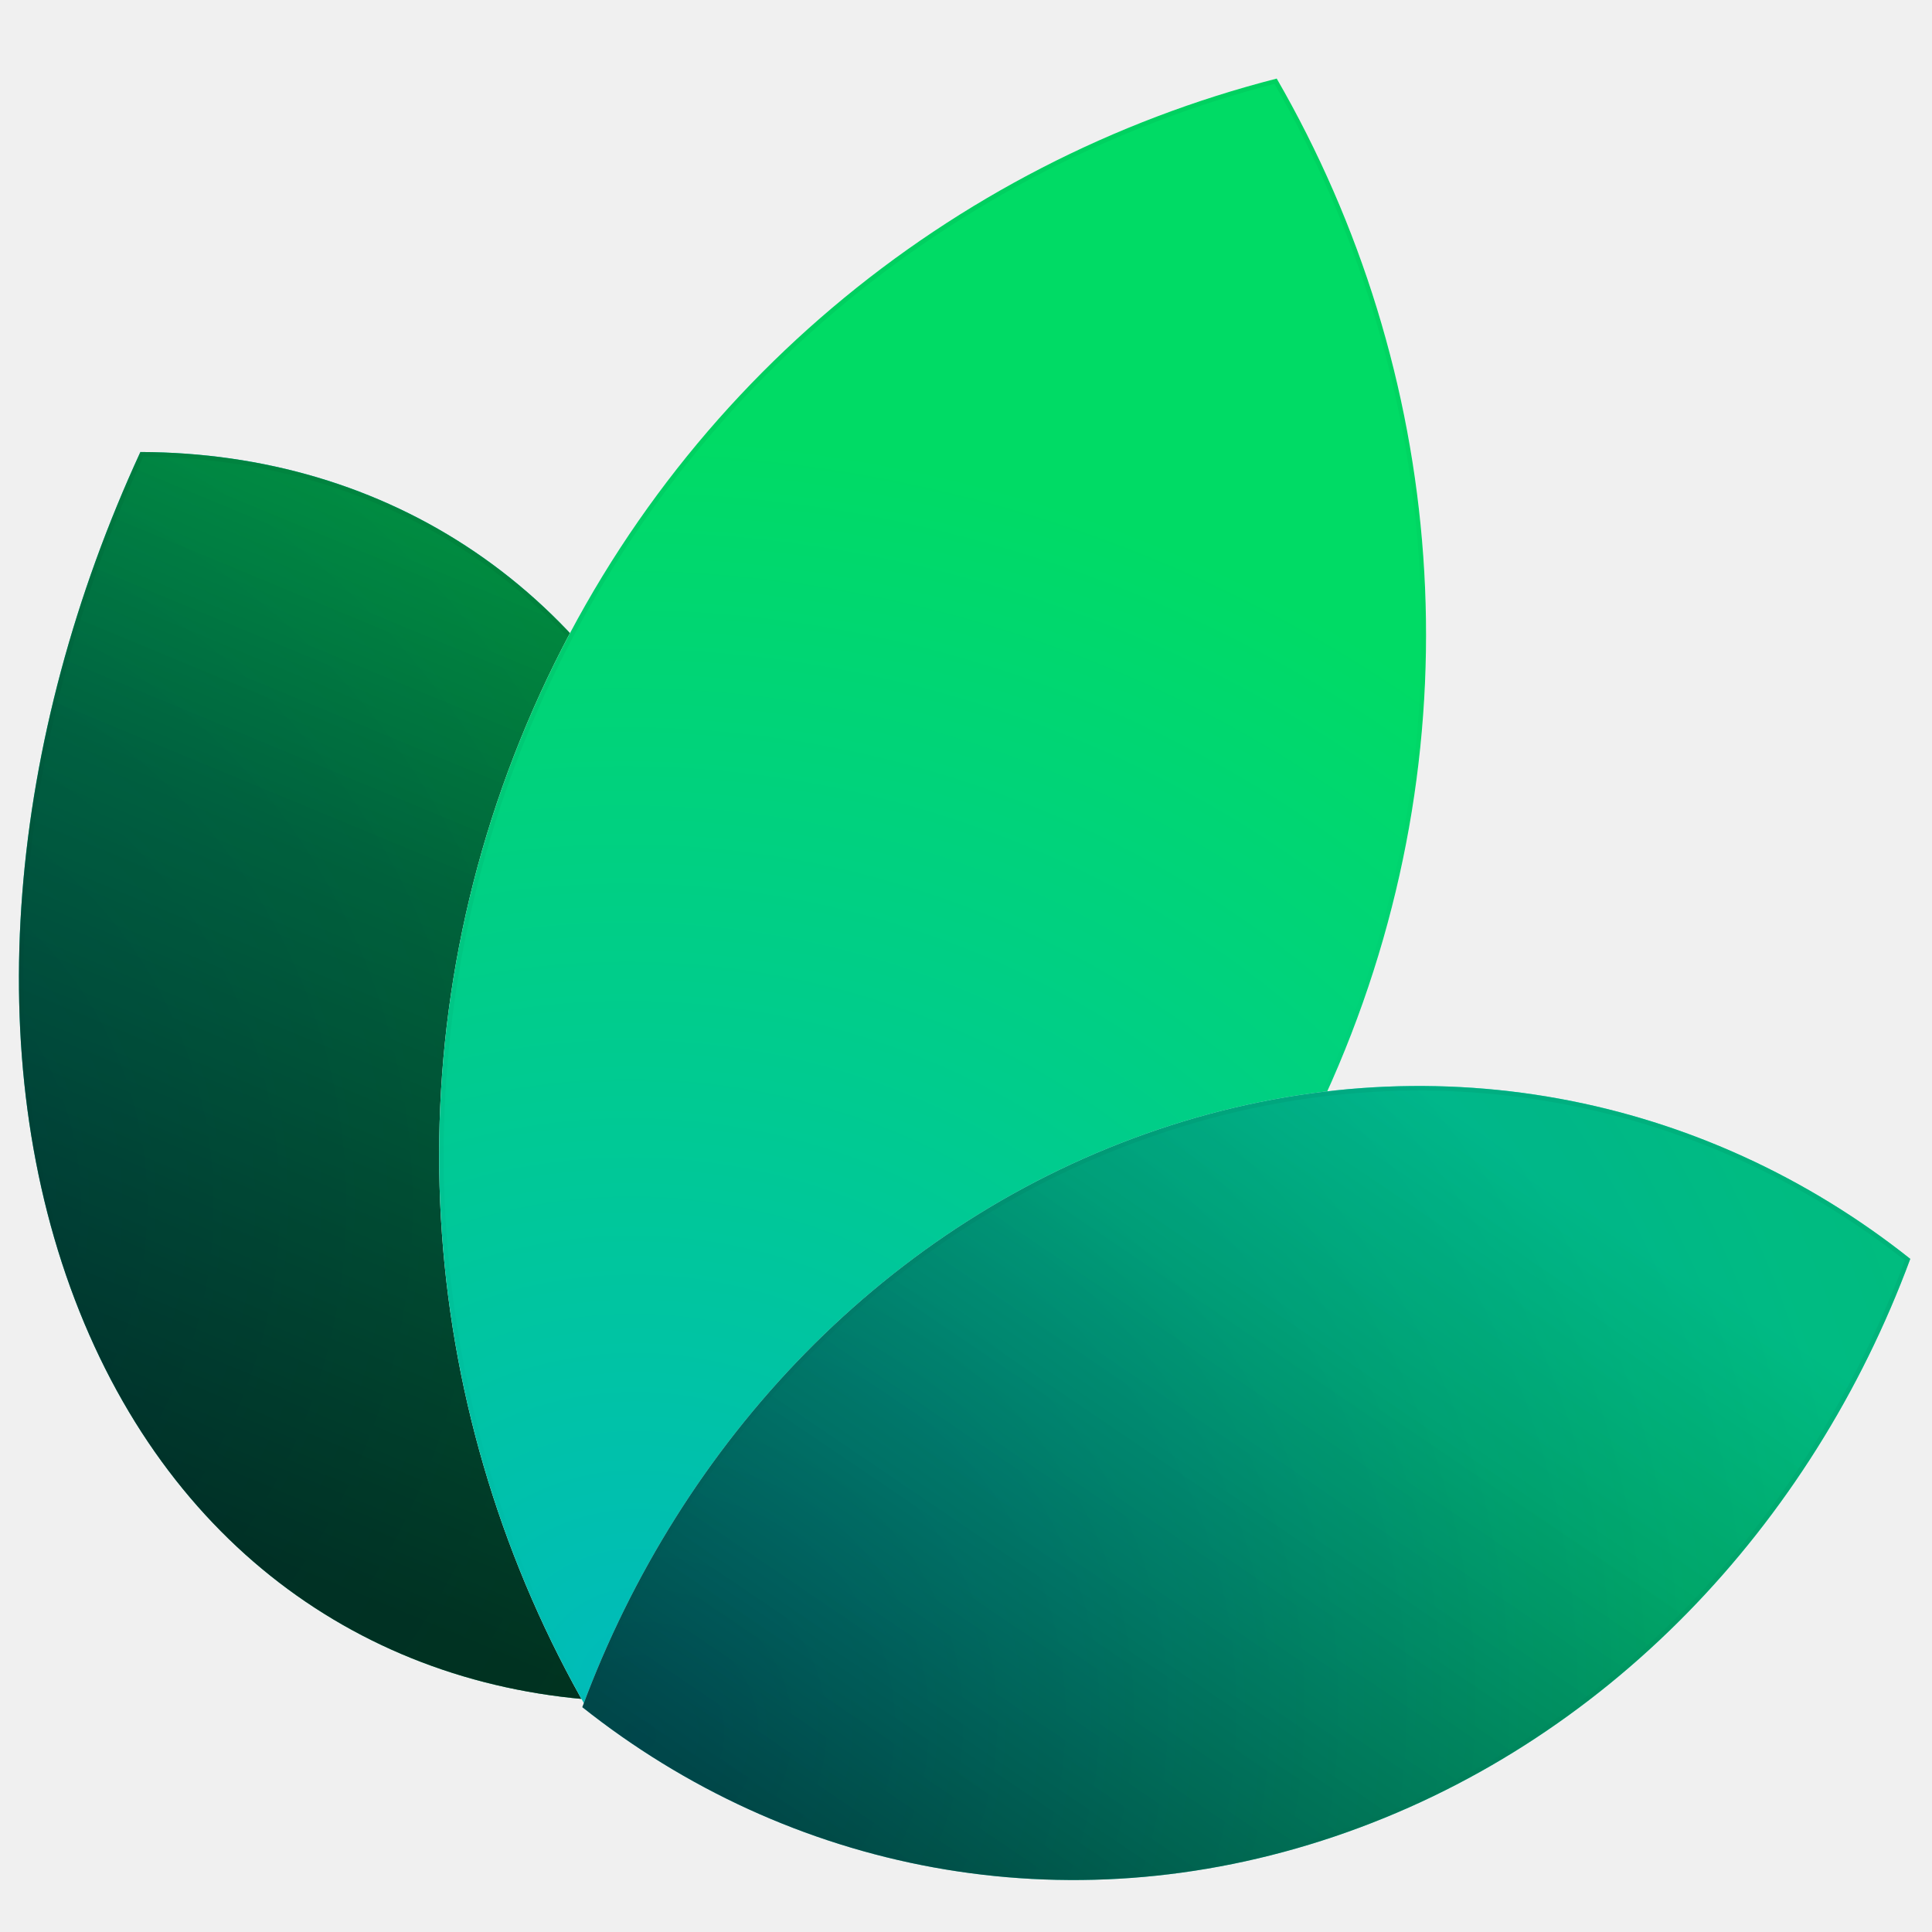
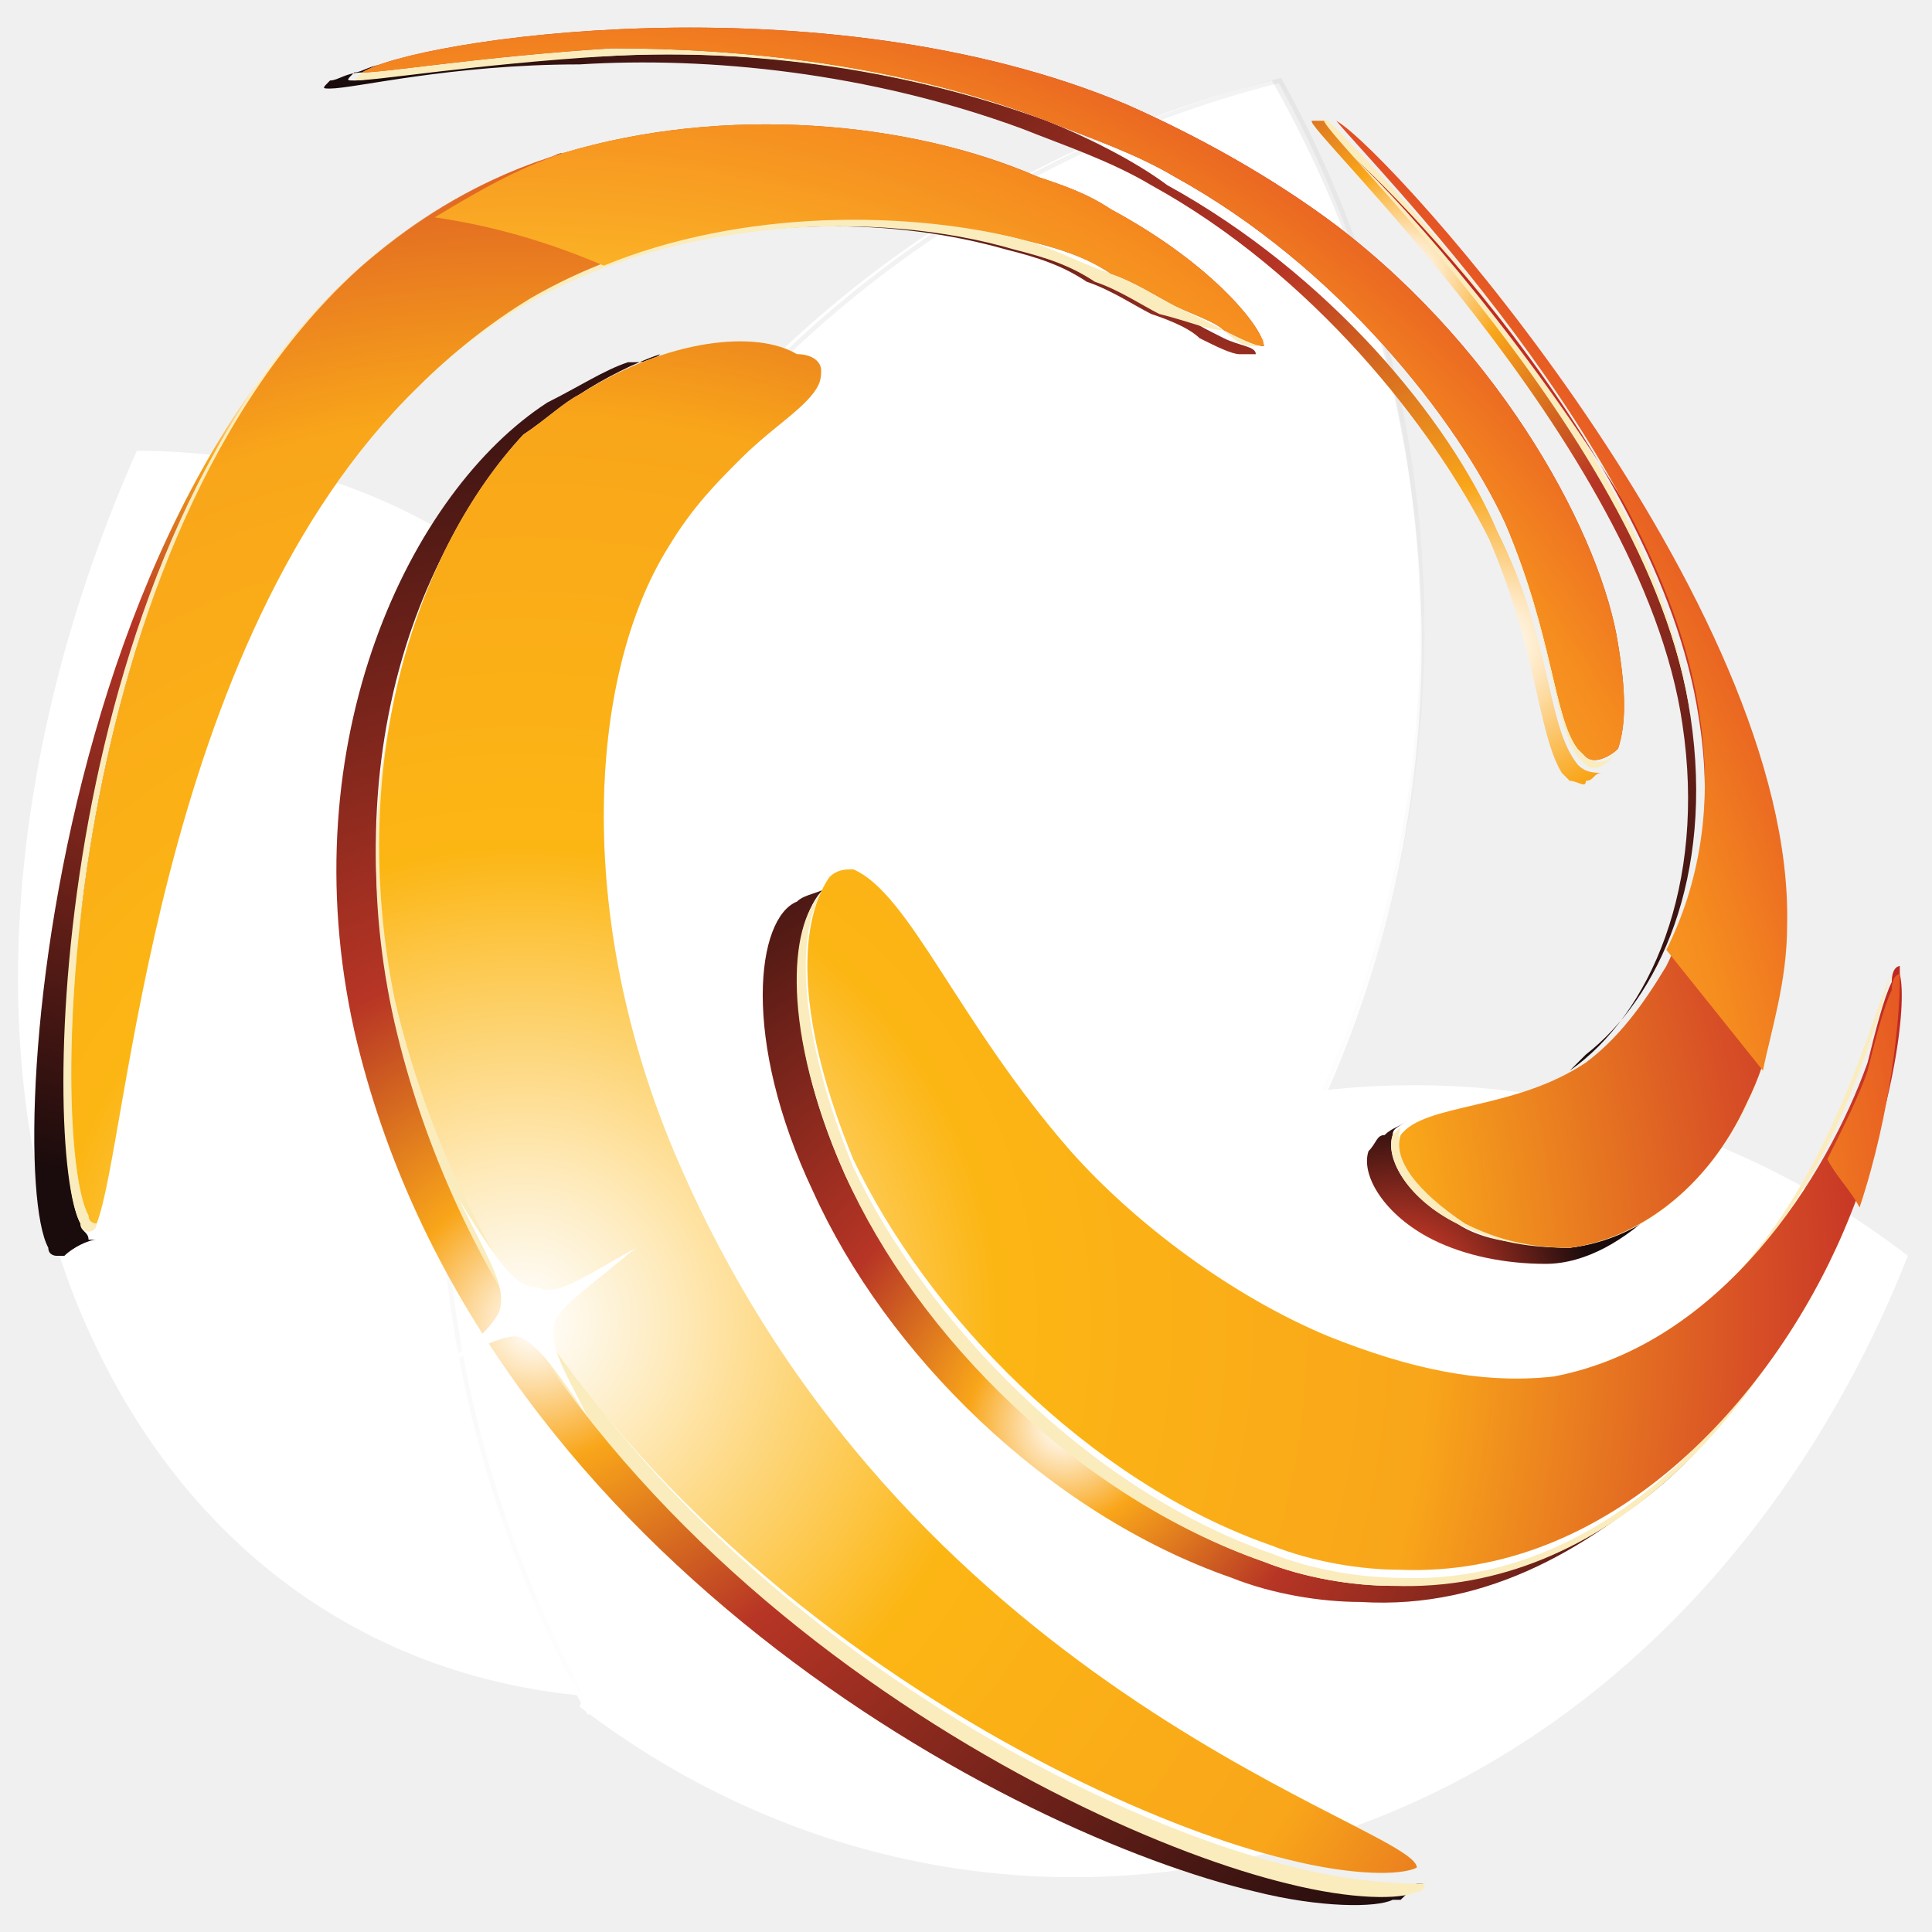
- <svg xmlns="http://www.w3.org/2000/svg" width="24" height="24" viewBox="0 0 24 24" fill="none">
-   <path d="M7.953 21.139C4.896 21.13 2.255 19.458 0.987 16.29C-0.28 13.121 0.109 9.163 1.744 5.615C4.801 5.624 7.442 7.296 8.71 10.465C9.977 13.633 9.588 17.591 7.953 21.139Z" fill="white" />
-   <path d="M7.953 21.139C4.896 21.13 2.255 19.458 0.987 16.29C-0.28 13.121 0.109 9.163 1.744 5.615C4.801 5.624 7.442 7.296 8.71 10.465C9.977 13.633 9.588 17.591 7.953 21.139Z" fill="url(#paint0_radial_101_2703)" />
-   <path d="M7.953 21.139C4.896 21.13 2.255 19.458 0.987 16.29C-0.28 13.121 0.109 9.163 1.744 5.615C4.801 5.624 7.442 7.296 8.71 10.465C9.977 13.633 9.588 17.591 7.953 21.139Z" fill="black" fill-opacity="0.5" style="mix-blend-mode:hard-light" />
-   <path d="M7.953 21.139C4.896 21.13 2.255 19.458 0.987 16.29C-0.28 13.121 0.109 9.163 1.744 5.615C4.801 5.624 7.442 7.296 8.71 10.465C9.977 13.633 9.588 17.591 7.953 21.139Z" fill="url(#paint1_linear_101_2703)" fill-opacity="0.5" style="mix-blend-mode:hard-light" />
-   <path d="M8.684 10.476C9.945 13.63 9.561 17.572 7.935 21.111C4.897 21.096 2.274 19.431 1.013 16.279C-0.248 13.124 0.136 9.182 1.762 5.643C4.8 5.659 7.423 7.324 8.684 10.476Z" stroke="url(#paint2_linear_101_2703)" stroke-opacity="0.05" stroke-width="0.056" />
-   <path d="M7.31 21.257C11.354 20.221 14.884 17.375 16.628 13.236C18.373 9.097 17.945 4.587 15.86 0.976C11.816 2.012 8.287 4.858 6.542 8.998C4.797 13.137 5.225 17.646 7.31 21.257Z" fill="white" />
-   <path d="M7.31 21.257C11.354 20.221 14.884 17.375 16.628 13.236C18.373 9.097 17.945 4.587 15.86 0.976C11.816 2.012 8.287 4.858 6.542 8.998C4.797 13.137 5.225 17.646 7.31 21.257Z" fill="url(#paint3_radial_101_2703)" />
-   <path d="M16.603 13.225C14.864 17.349 11.351 20.187 7.324 21.225C5.253 17.624 4.829 13.132 6.568 9.009C8.306 4.885 11.819 2.047 15.846 1.009C17.918 4.61 18.341 9.101 16.603 13.225Z" stroke="url(#paint4_linear_101_2703)" stroke-opacity="0.05" stroke-width="0.056" />
-   <path d="M7.234 21.207C9.789 23.237 13.21 23.951 16.577 22.814C19.944 21.677 22.506 18.945 23.73 15.638C21.175 13.608 17.754 12.894 14.387 14.031C11.02 15.168 8.458 17.901 7.234 21.207Z" fill="white" />
-   <path d="M7.234 21.207C9.789 23.237 13.21 23.951 16.577 22.814C19.944 21.677 22.506 18.945 23.73 15.638C21.175 13.608 17.754 12.894 14.387 14.031C11.02 15.168 8.458 17.901 7.234 21.207Z" fill="url(#paint5_radial_101_2703)" />
-   <path d="M7.234 21.207C9.789 23.237 13.21 23.951 16.577 22.814C19.944 21.677 22.506 18.945 23.73 15.638C21.175 13.608 17.754 12.894 14.387 14.031C11.02 15.168 8.458 17.901 7.234 21.207Z" fill="black" fill-opacity="0.2" style="mix-blend-mode:hard-light" />
-   <path d="M7.234 21.207C9.789 23.237 13.21 23.951 16.577 22.814C19.944 21.677 22.506 18.945 23.73 15.638C21.175 13.608 17.754 12.894 14.387 14.031C11.02 15.168 8.458 17.901 7.234 21.207Z" fill="url(#paint6_linear_101_2703)" fill-opacity="0.5" style="mix-blend-mode:hard-light" />
-   <path d="M16.568 22.787C13.218 23.918 9.814 23.212 7.267 21.198C8.492 17.907 11.044 15.189 14.396 14.058C17.747 12.927 21.15 13.633 23.697 15.648C22.472 18.938 19.92 21.656 16.568 22.787Z" stroke="url(#paint7_linear_101_2703)" stroke-opacity="0.05" stroke-width="0.056" />
-   <defs>
-     <radialGradient id="paint0_radial_101_2703" cx="0" cy="0" r="1" gradientUnits="userSpaceOnUse" gradientTransform="translate(-3.00503 15.023) rotate(-10.029) scale(17.9572 17.784)">
-       <stop stop-color="#00B0BB" />
-       <stop offset="1" stop-color="#00DB65" />
-     </radialGradient>
-     <linearGradient id="paint1_linear_101_2703" x1="7.39" y1="4.813" x2="1.63" y2="18.689" gradientUnits="userSpaceOnUse">
-       <stop stop-color="#18E299" />
-       <stop offset="1" />
-     </linearGradient>
-     <linearGradient id="paint2_linear_101_2703" x1="7.948" y1="8.016" x2="1.761" y2="18.746" gradientUnits="userSpaceOnUse">
-       <stop />
-       <stop offset="1" stop-opacity="0" />
-     </linearGradient>
-     <radialGradient id="paint3_radial_101_2703" cx="0" cy="0" r="1" gradientUnits="userSpaceOnUse" gradientTransform="translate(8.11404 20.8822) rotate(-75.7542) scale(21.6246 23.7772)">
-       <stop stop-color="#00BBBB" />
-       <stop offset="0.713" stop-color="#00DB65" />
-     </radialGradient>
-     <linearGradient id="paint4_linear_101_2703" x1="7.602" y1="5.871" x2="15.556" y2="16.372" gradientUnits="userSpaceOnUse">
-       <stop />
-       <stop offset="1" stop-opacity="0" />
-     </linearGradient>
-     <radialGradient id="paint5_radial_101_2703" cx="0" cy="0" r="1" gradientUnits="userSpaceOnUse" gradientTransform="translate(7.84537 21.5181) rotate(-20.3525) scale(18.5603 17.32)">
-       <stop stop-color="#00B0BB" />
-       <stop offset="1" stop-color="#00DB65" />
-     </radialGradient>
-     <linearGradient id="paint6_linear_101_2703" x1="16.808" y1="13.007" x2="10.041" y2="22.994" gradientUnits="userSpaceOnUse">
-       <stop stop-color="#00B1BC" />
-       <stop offset="1" />
-     </linearGradient>
-     <linearGradient id="paint7_linear_101_2703" x1="16.808" y1="13.007" x2="14.169" y2="23.841" gradientUnits="userSpaceOnUse">
-       <stop />
-       <stop offset="1" stop-opacity="0" />
-     </linearGradient>
-   </defs>
+ <svg xmlns="http://www.w3.org/2000/svg" version="1.1" id="Layer_1" x="0px" y="0px" viewBox="0 0 24 24" style="enable-background:new 0 0 24 24;" xml:space="preserve">
+   <style type="text/css">
+ 	.st0{fill:#FFFFFF;}
+ 	.st1{fill:none;stroke:url(#SVGID_1_);stroke-width:5.633800e-02;stroke-opacity:5.000000e-02;}
+ 	.st2{fill:#FAECBC;}
+ 	.st3{fill:url(#SVGID_00000023964950641435778500000005682154325252901262_);}
+ 	.st4{fill:url(#SVGID_00000039827848261655991460000016754179552455694512_);}
+ 	.st5{fill:url(#SVGID_00000147220464672419469370000001465335191393469825_);}
+ 	.st6{fill:url(#SVGID_00000134227372365590813750000016880509822058109851_);}
+ 	.st7{fill:url(#SVGID_00000055673854825848008470000015914390726180051844_);}
+ 	.st8{fill:url(#SVGID_00000090296778288245634230000006469718925234005632_);}
+ 	.st9{fill:url(#SVGID_00000047753359875465578870000002629229066934006920_);}
+ 	.st10{fill:url(#SVGID_00000133531295969563395770000004878616690116660877_);}
+ 	.st11{fill:url(#SVGID_00000087400188583512187610000011678299493127417744_);}
+ 	.st12{fill:url(#SVGID_00000029732046773388767590000000006102788086901935_);}
+ 	.st13{fill:url(#SVGID_00000100360981642041600430000001271342031557228677_);}
+ 	.st14{fill:url(#SVGID_00000022538819185070087780000013477149582052032903_);}
+ 	.st15{fill:url(#SVGID_00000086668207775039133210000003115383966536119984_);}
+ 	.st16{fill:url(#SVGID_00000101809811063250193090000007363984499576530614_);}
+ 	.st17{fill:url(#SVGID_00000080918448296637667340000013811692640603383717_);}
+ 	.st18{fill:url(#SVGID_00000024715622867330202330000014261759720753733034_);}
+ </style>
+   <path class="st0" d="M8,21.1c-3.1,0-5.7-1.7-7-4.8S0.1,9.2,1.7,5.6c3.1,0,5.7,1.7,7,4.8C10,13.6,9.6,17.6,8,21.1z" />
+   <path class="st0" d="M7.3,21.3c4-1,7.6-3.9,9.3-8c1.7-4.1,1.3-8.6-0.8-12.3c-4,1-7.6,3.9-9.3,8C4.8,13.1,5.2,17.6,7.3,21.3z" />
+   <linearGradient id="SVGID_1_" gradientUnits="userSpaceOnUse" x1="7.608" y1="20.134" x2="15.562" y2="9.633" gradientTransform="matrix(1 0 0 -1 0 26)">
+     <stop offset="0" style="stop-color:#000000" />
+     <stop offset="1" style="stop-color:#000000;stop-opacity:0" />
+   </linearGradient>
+   <path class="st1" d="M16.6,13.2c-1.7,4.1-5.3,7-9.3,8C5.3,17.6,4.8,13.1,6.6,9c1.7-4.1,5.3-7,9.3-8C17.9,4.6,18.3,9.1,16.6,13.2z" />
+   <path class="st0" d="M7.2,21.2c2.6,2,6,2.7,9.3,1.6c3.4-1.1,5.9-3.9,7.2-7.2c-2.6-2-6-2.7-9.3-1.6C11,15.2,8.5,17.9,7.2,21.2z" />
+   <g>
+     <g>
+       <g>
+         <g>
+           <path class="st2" d="M23.5,12.1C23.5,12.2,23.5,12.2,23.5,12.1c-0.2,0.3-0.7,2.6-2.2,4c0.1-0.1,0.1-0.1,0.2-0.2      C22.9,14.6,23.4,12.3,23.5,12.1z" />
+           <radialGradient id="SVGID_00000079470754318723117130000012450384924704670106_" cx="17.472" cy="3.382" r="10.104" gradientUnits="userSpaceOnUse">
+             <stop offset="5.617980e-03" style="stop-color:#FFFFFF" />
+             <stop offset="3.720756e-02" style="stop-color:#FEEAC8" />
+             <stop offset="0.109" style="stop-color:#FAB540" />
+             <stop offset="0.129" style="stop-color:#F9A61A" />
+             <stop offset="0.346" style="stop-color:#B73525" />
+             <stop offset="1" style="stop-color:#1A0B0C" />
+           </radialGradient>
+           <path style="fill:url(#SVGID_00000079470754318723117130000012450384924704670106_);" d="M20.9,9c0.3,2-0.4,3.6-1.4,4.3      c0.1-0.1,0.1-0.1,0.2-0.2c0.9-0.7,1.6-2.2,1.3-4.2c-0.5-3.5-4.7-7.4-4.5-7.4c0,0,0,0-0.1,0c0,0,0,0,0,0c0,0-0.1,0-0.1,0      C16.1,1.5,20.4,5.5,20.9,9z" />
+           <radialGradient id="SVGID_00000067955632875400619430000008841876577729973934_" cx="17.365" cy="16.174" r="2.419" gradientUnits="userSpaceOnUse">
+             <stop offset="5.617980e-03" style="stop-color:#FFFFFF" />
+             <stop offset="3.720756e-02" style="stop-color:#FEEAC8" />
+             <stop offset="0.109" style="stop-color:#FAB540" />
+             <stop offset="0.129" style="stop-color:#F9A61A" />
+             <stop offset="0.346" style="stop-color:#B73525" />
+             <stop offset="1" style="stop-color:#1A0B0C" />
+           </radialGradient>
+           <path style="fill:url(#SVGID_00000067955632875400619430000008841876577729973934_);" d="M18.1,15.2c-0.6-0.3-0.9-0.8-0.8-1.1      c0-0.1,0.1-0.1,0.2-0.2c-0.1,0.1-0.2,0.1-0.3,0.2c-0.1,0-0.1,0.1-0.2,0.2c-0.1,0.3,0.2,0.8,0.8,1.1c0.4,0.2,0.9,0.3,1.4,0.3      c0.5,0,1-0.3,1.4-0.7c0.1-0.1,0.1-0.1,0.2-0.2c-0.4,0.4-0.9,0.6-1.4,0.6C18.9,15.5,18.4,15.4,18.1,15.2z" />
+           <radialGradient id="SVGID_00000176031880254514720650000007251343228102103177_" cx="13.232" cy="17.706" r="9.284" gradientUnits="userSpaceOnUse">
+             <stop offset="5.617980e-03" style="stop-color:#FFFFFF" />
+             <stop offset="3.720756e-02" style="stop-color:#FEEAC8" />
+             <stop offset="0.109" style="stop-color:#FAB540" />
+             <stop offset="0.129" style="stop-color:#F9A61A" />
+             <stop offset="0.346" style="stop-color:#B73525" />
+             <stop offset="1" style="stop-color:#1A0B0C" />
+           </radialGradient>
+           <path style="fill:url(#SVGID_00000176031880254514720650000007251343228102103177_);" d="M17.3,19.7c-0.5,0-1.1-0.1-1.6-0.3      c-2.3-0.8-4.3-2.9-5.2-4.8c-0.9-2-0.6-3.4-0.2-3.6c-0.1,0.1-0.3,0.1-0.4,0.2c-0.5,0.2-0.7,1.7,0.2,3.6c0.9,2,2.9,4,5.2,4.8      c0.5,0.2,1.1,0.3,1.6,0.3c1.6,0.1,2.9-0.7,4-1.7c0.1-0.1,0.2-0.2,0.2-0.2C20.2,19,18.8,19.7,17.3,19.7z" />
+           <radialGradient id="SVGID_00000057110530976027837590000010101850875483683722_" cx="6.64" cy="16.459" r="13.118" gradientUnits="userSpaceOnUse">
+             <stop offset="5.617980e-03" style="stop-color:#FFFFFF" />
+             <stop offset="3.720756e-02" style="stop-color:#FEEAC8" />
+             <stop offset="0.109" style="stop-color:#FAB540" />
+             <stop offset="0.129" style="stop-color:#F9A61A" />
+             <stop offset="0.346" style="stop-color:#B73525" />
+             <stop offset="1" style="stop-color:#1A0B0C" />
+           </radialGradient>
+           <path style="fill:url(#SVGID_00000057110530976027837590000010101850875483683722_);" d="M16,23.3c-3-0.7-9.6-4.1-11.1-10.7      C4.1,9,5.5,6,7.2,4.9c0.3-0.2,0.7-0.4,1-0.5C8.1,4.5,8,4.5,7.8,4.5C7.5,4.6,7.2,4.8,6.8,5c-1.7,1.1-3.2,4.2-2.4,7.8      c1.5,6.5,8.2,10,11.2,10.7c0.8,0.2,1.5,0.2,1.7,0.1c0,0,0,0,0.1,0c0.1-0.1,0.2-0.2,0.3-0.2c0,0,0,0-0.1,0      C17.4,23.5,16.8,23.5,16,23.3z" />
+         </g>
+         <g>
+           <radialGradient id="SVGID_00000128480408055754099930000004119533055133515399_" cx="14.229" cy="7.659" r="7.293" gradientUnits="userSpaceOnUse">
+             <stop offset="5.617980e-03" style="stop-color:#FFFFFF" />
+             <stop offset="3.720756e-02" style="stop-color:#FEEAC8" />
+             <stop offset="0.109" style="stop-color:#FAB540" />
+             <stop offset="0.129" style="stop-color:#F9A61A" />
+             <stop offset="0.346" style="stop-color:#B73525" />
+             <stop offset="1" style="stop-color:#1A0B0C" />
+           </radialGradient>
+           <path style="fill:url(#SVGID_00000128480408055754099930000004119533055133515399_);" d="M15.2,4.2C15,4.1,14.8,4,14.5,3.8      c-0.2-0.1-0.5-0.3-0.8-0.4c-0.3-0.1-0.7-0.3-1-0.4c-1.3-0.4-3-0.4-4.6,0C8,3.1,7.9,3.2,7.8,3.2c1.6-0.5,3.3-0.5,4.7-0.1      c0.4,0.1,0.7,0.2,1,0.4c0.3,0.1,0.6,0.3,0.8,0.4c0.3,0.1,0.5,0.2,0.6,0.3c0.2,0.1,0.4,0.2,0.5,0.2c0,0,0,0,0,0      c0.1,0,0.2,0,0.2,0c0,0,0,0,0,0C15.6,4.3,15.4,4.3,15.2,4.2z" />
+           <radialGradient id="SVGID_00000002346493131069699010000008672594900757514162_" cx="18.541" cy="8.014" r="15.445" gradientUnits="userSpaceOnUse">
+             <stop offset="5.617980e-03" style="stop-color:#FFFFFF" />
+             <stop offset="3.720756e-02" style="stop-color:#FEEAC8" />
+             <stop offset="0.109" style="stop-color:#FAB540" />
+             <stop offset="0.129" style="stop-color:#F9A61A" />
+             <stop offset="0.346" style="stop-color:#B73525" />
+             <stop offset="1" style="stop-color:#1A0B0C" />
+           </radialGradient>
+           <path style="fill:url(#SVGID_00000002346493131069699010000008672594900757514162_);" d="M19.6,9.5C19.6,9.5,19.6,9.5,19.6,9.5      c-0.4-0.5-0.3-1.5-1-2.9c-0.6-1.4-2.1-3.2-4.1-4.3C14.1,2,13.5,1.7,13,1.5c-1.9-0.7-3.8-0.9-5.5-0.8C5.9,0.7,4.7,1,4.4,1      c-0.1,0-0.1,0,0-0.1c0.1,0,0.2-0.1,0.4-0.1c-0.1,0-0.2,0.1-0.3,0.1C4.3,0.9,4.2,1,4.1,1C4,1.1,4,1.1,4.1,1.1      c0.3,0,1.5-0.3,3.1-0.3c1.6-0.1,3.6,0.1,5.5,0.8c0.5,0.2,1.1,0.4,1.6,0.7c2,1.1,3.5,3,4.2,4.4c0.6,1.4,0.6,2.4,0.9,2.9      c0,0,0.1,0.1,0.1,0.1c0.1,0,0.2,0.1,0.2,0c0.1,0,0.1-0.1,0.2-0.1C19.8,9.6,19.7,9.6,19.6,9.5z" />
+           <radialGradient id="SVGID_00000117676885835708977790000015163511492192924841_" cx="3.148" cy="4.45" r="10.392" gradientUnits="userSpaceOnUse">
+             <stop offset="5.617980e-03" style="stop-color:#FFFFFF" />
+             <stop offset="3.720756e-02" style="stop-color:#FEEAC8" />
+             <stop offset="0.109" style="stop-color:#FAB540" />
+             <stop offset="0.129" style="stop-color:#F9A61A" />
+             <stop offset="0.346" style="stop-color:#B73525" />
+             <stop offset="1" style="stop-color:#1A0B0C" />
+           </radialGradient>
+           <path style="fill:url(#SVGID_00000117676885835708977790000015163511492192924841_);" d="M1,15.2C0.4,14.1,1,3.9,7,1.9      c0.1,0,0.2-0.1,0.3-0.1C7.2,1.8,7.1,1.9,7,1.9C6.9,1.9,6.8,2,6.7,2C0.7,4.1,0,14.4,0.6,15.5c0,0.1,0.1,0.1,0.1,0.1      c0,0,0,0,0.1,0c0.1-0.1,0.3-0.2,0.4-0.2c0,0,0,0-0.1,0C1.1,15.3,1,15.3,1,15.2z" />
+         </g>
+         <path class="st2" d="M21,8.9c0.2,1.2,0,2.3-0.4,3C21,11.2,21.2,10.1,21,8.9c-0.4-3.3-4-6.9-4.5-7.4c0,0,0,0,0,0     C15.9,1.2,20.5,5.3,21,8.9z" />
+         <path class="st2" d="M19.5,15.4c-0.5,0-1-0.1-1.3-0.3c-0.6-0.3-0.9-0.8-0.8-1.1c0,0-0.1,0.1-0.1,0.1c-0.1,0.3,0.2,0.8,0.8,1.1     c0.4,0.2,0.8,0.3,1.4,0.3c0.9-0.1,1.8-0.8,2.3-2C21.2,14.7,20.3,15.3,19.5,15.4z" />
+         <path class="st2" d="M17.4,19.6c-0.5,0-1.1-0.1-1.6-0.3c-2.3-0.8-4.3-2.9-5.2-4.8c-0.7-1.7-0.7-2.9-0.4-3.4     c-0.4,0.4-0.5,1.7,0.3,3.5c0.9,2,2.9,4,5.2,4.8c0.5,0.2,1.1,0.3,1.6,0.3c2.7,0.1,4.6-2.2,5.5-4.3C21.9,17.4,20,19.7,17.4,19.6z" />
+         <path class="st2" d="M23.1,13.3c0.2-0.4,0.3-0.7,0.3-1C23.4,12.5,23.3,12.9,23.1,13.3z" />
+         <path class="st2" d="M9.9,4.9C9.7,5.1,9.5,5.3,9.2,5.6C9.5,5.3,9.7,5.1,9.9,4.9z" />
+         <path class="st2" d="M16.1,23.2C13.1,22.5,6.5,19,5,12.5c-0.7-3,0.2-5.7,1.6-7c-1.4,1.4-2.4,4.1-1.7,7.2     c1.5,6.5,8.2,10,11.1,10.7c0.8,0.2,1.4,0.2,1.6,0.1c0.1,0,0.1-0.1,0.1-0.1c0,0,0,0,0,0C17.5,23.4,16.9,23.4,16.1,23.2z" />
+         <path class="st2" d="M13,1.5c0.5,0.2,1.1,0.4,1.6,0.7c2,1.1,3.5,3,4.1,4.3C19.3,8,19.3,9,19.6,9.4c0,0,0.1,0.1,0.1,0.1     c0.1,0.1,0.3,0,0.4-0.2c-0.1,0.2-0.3,0.2-0.4,0.1c0,0-0.1-0.1-0.1-0.1c-0.3-0.4-0.3-1.4-0.9-2.8c-0.6-1.4-2.1-3.2-4.1-4.3     C14.1,1.9,13.6,1.7,13,1.5c-1.8-0.7-3.8-0.9-5.4-0.9C6,0.7,4.8,0.9,4.5,0.9c0,0-0.1,0,0,0c0,0,0,0,0,0C4.4,1,4.4,1,4.4,1     c0.3,0,1.5-0.2,3.1-0.3C9.1,0.6,11.1,0.8,13,1.5z" />
+         <path class="st2" d="M1.1,15.1C0.6,14.2,0.7,6.7,4.5,3.3c-3.9,3.4-4,11-3.5,11.9c0,0.1,0.1,0.1,0.1,0.1c0,0,0.1,0,0.1-0.1     c0,0,0,0,0,0C1.2,15.2,1.1,15.2,1.1,15.1z" />
+         <path class="st2" d="M15.2,4.1c-0.2-0.1-0.4-0.2-0.6-0.3c-0.2-0.1-0.5-0.3-0.8-0.4c-0.3-0.1-0.7-0.3-1-0.4     C11,2.5,8.5,2.6,6.6,3.7C6.1,4,5.6,4.4,5.2,4.8c0.4-0.4,0.8-0.7,1.3-1c1.9-1.1,4.4-1.2,6.1-0.7c0.4,0.1,0.7,0.2,1,0.4     c0.3,0.1,0.6,0.3,0.8,0.4C14.8,4,15,4.1,15.2,4.1c0.2,0.2,0.3,0.2,0.4,0.2c0,0,0.1,0,0.1-0.1c0,0,0,0,0,0     C15.6,4.3,15.4,4.2,15.2,4.1z" />
+         <path class="st2" d="M21.1,8.9c0.2,1.2,0,2.3-0.4,3.1c-0.3,0.5-0.6,0.9-1,1.2c-0.9,0.6-2,0.5-2.3,0.9c-0.1,0.3,0.2,0.7,0.8,1.1     c0.4,0.2,0.8,0.3,1.3,0.3c0.8-0.1,1.7-0.7,2.2-1.8c0.3-0.6,0.4-1.2,0.4-2c0.1-4-4.9-9.6-5.6-10C17,2,20.6,5.6,21.1,8.9z" />
+         <path class="st2" d="M10.6,14.4c0.9,1.9,2.9,4,5.2,4.8c0.5,0.2,1.1,0.3,1.6,0.3c2.6,0.1,4.6-2.1,5.5-4.2c0.6-1.4,0.8-2.8,0.7-3.2     c0-0.1,0-0.1,0-0.1c0,0-0.1,0-0.1,0.2c-0.1,0.2-0.2,0.6-0.3,1c-0.5,1.4-1.8,3.5-3.9,3.9c-0.9,0.1-1.8-0.1-2.8-0.5     c-1.2-0.5-2.4-1.4-3.2-2.3c-1.4-1.6-2-3.2-2.7-3.5c-0.1,0-0.2,0-0.3,0.1C9.9,11.5,9.9,12.7,10.6,14.4z" />
+         <path class="st2" d="M8.5,14.6c-1.4-3.1-1.2-6.2-0.2-7.8c0.3-0.5,0.6-0.8,0.9-1.1c0.3-0.3,0.6-0.5,0.8-0.7     c0.2-0.2,0.2-0.3,0.2-0.4c0-0.1-0.1-0.2-0.3-0.2C9.4,4.1,8.3,4.2,7.2,4.9C7,5,6.8,5.2,6.5,5.4c-1.3,1.4-2.2,4-1.6,7     c1.5,6.5,8.2,10,11.1,10.7c0.8,0.2,1.4,0.2,1.6,0.1c0,0,0,0,0,0C17.6,22.7,11.4,21.1,8.5,14.6z" />
+         <path class="st2" d="M4.5,0.9c0.3,0,1.5-0.2,3.1-0.3c1.6,0,3.6,0.2,5.4,0.9c0.5,0.2,1.1,0.4,1.6,0.7c2,1.1,3.5,3,4.1,4.3     c0.6,1.4,0.6,2.4,0.9,2.8c0,0,0.1,0.1,0.1,0.1c0.1,0.1,0.3,0,0.4-0.1C20.2,9,20.2,8.6,20.1,8c-0.2-1.3-1.4-3.6-3.5-5.2     c-0.8-0.6-1.7-1.1-2.6-1.5C10.2-0.3,5.1,0.5,4.5,0.9C4.5,0.9,4.5,0.9,4.5,0.9z" />
+         <path class="st2" d="M5.2,4.8C5.6,4.4,6.1,4,6.6,3.7C8.5,2.6,11,2.5,12.8,3c0.4,0.1,0.7,0.2,1,0.4c0.3,0.1,0.6,0.3,0.8,0.4     c0.2,0.1,0.5,0.2,0.6,0.3c0.2,0.1,0.4,0.2,0.5,0.2c0,0,0,0,0,0c0-0.2-0.6-1-1.9-1.7c-0.3-0.2-0.6-0.3-0.9-0.4     C11.3,1.5,9,1.3,7,1.9c-1,0.3-1.8,0.8-2.5,1.4C0.7,6.7,0.6,14.2,1.1,15.1c0,0.1,0.1,0.1,0.1,0.1c0,0,0,0,0,0     C1.6,14.2,1.9,8,5.2,4.8z" />
+         <g>
+           <g>
+             <radialGradient id="SVGID_00000183950554020553974670000005242125679319519935_" cx="6.497" cy="16.424" r="18.044" gradientUnits="userSpaceOnUse">
+               <stop offset="5.617980e-03" style="stop-color:#FFFFFF" />
+               <stop offset="8.559252e-02" style="stop-color:#FEEEC8" />
+               <stop offset="0.268" style="stop-color:#FDC440" />
+               <stop offset="0.326" style="stop-color:#FCB614" />
+               <stop offset="0.624" style="stop-color:#F9A61A" />
+               <stop offset="0.843" style="stop-color:#D85026" />
+               <stop offset="1" style="stop-color:#B82025" />
+             </radialGradient>
+             <path style="fill:url(#SVGID_00000183950554020553974670000005242125679319519935_);" d="M21.1,8.9c0.2,1.2,0,2.3-0.4,3.1       c-0.3,0.5-0.6,0.9-1,1.2c-0.9,0.6-2,0.5-2.3,0.9c-0.1,0.3,0.2,0.7,0.8,1.1c0.4,0.2,0.8,0.3,1.3,0.3c0.8-0.1,1.7-0.7,2.2-1.8       c0.3-0.6,0.4-1.2,0.4-2c0.1-4-4.9-9.6-5.6-10C17,2,20.6,5.6,21.1,8.9z" />
+             <radialGradient id="SVGID_00000147900515360021217230000012974893047125187220_" cx="6.497" cy="16.423" r="18.043" gradientUnits="userSpaceOnUse">
+               <stop offset="5.617980e-03" style="stop-color:#FFFFFF" />
+               <stop offset="8.559252e-02" style="stop-color:#FEEEC8" />
+               <stop offset="0.268" style="stop-color:#FDC440" />
+               <stop offset="0.326" style="stop-color:#FCB614" />
+               <stop offset="0.624" style="stop-color:#F9A61A" />
+               <stop offset="0.843" style="stop-color:#D85026" />
+               <stop offset="1" style="stop-color:#B82025" />
+             </radialGradient>
+             <path style="fill:url(#SVGID_00000147900515360021217230000012974893047125187220_);" d="M10.6,14.4c0.9,1.9,2.9,4,5.2,4.8       c0.5,0.2,1.1,0.3,1.6,0.3c2.6,0.1,4.6-2.1,5.5-4.2c0.6-1.4,0.8-2.8,0.7-3.2c0-0.1,0-0.1,0-0.1c0,0-0.1,0-0.1,0.2       c-0.1,0.2-0.2,0.6-0.3,1c-0.5,1.4-1.8,3.5-3.9,3.9c-0.9,0.1-1.8-0.1-2.8-0.5c-1.2-0.5-2.4-1.4-3.2-2.3c-1.4-1.6-2-3.2-2.7-3.5       c-0.1,0-0.2,0-0.3,0.1C9.9,11.5,9.9,12.7,10.6,14.4z" />
+             <radialGradient id="SVGID_00000125596746627721603000000013545611625195434136_" cx="6.497" cy="16.424" r="18.043" gradientUnits="userSpaceOnUse">
+               <stop offset="5.617980e-03" style="stop-color:#FFFFFF" />
+               <stop offset="8.559252e-02" style="stop-color:#FEEEC8" />
+               <stop offset="0.268" style="stop-color:#FDC440" />
+               <stop offset="0.326" style="stop-color:#FCB614" />
+               <stop offset="0.624" style="stop-color:#F9A61A" />
+               <stop offset="0.843" style="stop-color:#D85026" />
+               <stop offset="1" style="stop-color:#B82025" />
+             </radialGradient>
+             <path style="fill:url(#SVGID_00000125596746627721603000000013545611625195434136_);" d="M8.5,14.6c-1.4-3.1-1.2-6.2-0.2-7.8       c0.3-0.5,0.6-0.8,0.9-1.1c0.3-0.3,0.6-0.5,0.8-0.7c0.2-0.2,0.2-0.3,0.2-0.4c0-0.1-0.1-0.2-0.3-0.2C9.4,4.1,8.3,4.2,7.2,4.9       C7,5,6.8,5.2,6.5,5.4c-1.3,1.4-2.2,4-1.6,7c1.5,6.5,8.2,10,11.1,10.7c0.8,0.2,1.4,0.2,1.6,0.1c0,0,0,0,0,0       C17.6,22.7,11.4,21.1,8.5,14.6z" />
+           </g>
+           <g>
+             <radialGradient id="SVGID_00000057147839988037325060000015793537233234018469_" cx="6.497" cy="16.423" r="18.043" gradientUnits="userSpaceOnUse">
+               <stop offset="5.617980e-03" style="stop-color:#FFFFFF" />
+               <stop offset="8.559252e-02" style="stop-color:#FEEEC8" />
+               <stop offset="0.268" style="stop-color:#FDC440" />
+               <stop offset="0.326" style="stop-color:#FCB614" />
+               <stop offset="0.624" style="stop-color:#F9A61A" />
+               <stop offset="0.843" style="stop-color:#D85026" />
+               <stop offset="1" style="stop-color:#B82025" />
+             </radialGradient>
+             <path style="fill:url(#SVGID_00000057147839988037325060000015793537233234018469_);" d="M4.5,0.9c0.3,0,1.5-0.2,3.1-0.3       c1.6,0,3.6,0.2,5.4,0.9c0.5,0.2,1.1,0.4,1.6,0.7c2,1.1,3.5,3,4.1,4.3c0.6,1.4,0.6,2.4,0.9,2.8c0,0,0.1,0.1,0.1,0.1       c0.1,0.1,0.3,0,0.4-0.1C20.2,9,20.2,8.6,20.1,8c-0.2-1.3-1.4-3.6-3.5-5.2c-0.8-0.6-1.7-1.1-2.6-1.5C10.2-0.3,5.1,0.5,4.5,0.9       C4.5,0.9,4.5,0.9,4.5,0.9z" />
+             <radialGradient id="SVGID_00000110442018387282974770000004721794231296410260_" cx="6.497" cy="16.423" r="18.043" gradientUnits="userSpaceOnUse">
+               <stop offset="5.617980e-03" style="stop-color:#FFFFFF" />
+               <stop offset="8.559252e-02" style="stop-color:#FEEEC8" />
+               <stop offset="0.268" style="stop-color:#FDC440" />
+               <stop offset="0.326" style="stop-color:#FCB614" />
+               <stop offset="0.624" style="stop-color:#F9A61A" />
+               <stop offset="0.843" style="stop-color:#D85026" />
+               <stop offset="1" style="stop-color:#B82025" />
+             </radialGradient>
+             <path style="fill:url(#SVGID_00000110442018387282974770000004721794231296410260_);" d="M5.2,4.8C5.6,4.4,6.1,4,6.6,3.7       C8.5,2.6,11,2.5,12.8,3c0.4,0.1,0.7,0.2,1,0.4c0.3,0.1,0.6,0.3,0.8,0.4c0.2,0.1,0.5,0.2,0.6,0.3c0.2,0.1,0.4,0.2,0.5,0.2       c0,0,0,0,0,0c0-0.2-0.6-1-1.9-1.7c-0.3-0.2-0.6-0.3-0.9-0.4C11.3,1.5,9,1.3,7,1.9c-1,0.3-1.8,0.8-2.5,1.4       C0.7,6.7,0.6,14.2,1.1,15.1c0,0.1,0.1,0.1,0.1,0.1c0,0,0,0,0,0C1.6,14.2,1.9,8,5.2,4.8z" />
+           </g>
+         </g>
+         <g>
+           <radialGradient id="SVGID_00000171717831608128964850000002297968433079314099_" cx="6.531" cy="16.388" r="18.298" gradientUnits="userSpaceOnUse">
+             <stop offset="5.617980e-03" style="stop-color:#FFFFFF" />
+             <stop offset="0.205" style="stop-color:#FFEDC9" />
+             <stop offset="0.405" style="stop-color:#FFD98F" />
+             <stop offset="0.624" style="stop-color:#FFCD2A" />
+             <stop offset="0.843" style="stop-color:#F58B1F" />
+             <stop offset="1" style="stop-color:#E04625" />
+           </radialGradient>
+           <path style="fill:url(#SVGID_00000171717831608128964850000002297968433079314099_);" d="M23.6,12.2c0-0.1,0-0.1,0-0.1      c0,0-0.1,0-0.1,0.2c-0.1,0.2-0.2,0.6-0.3,1c-0.1,0.3-0.3,0.7-0.5,1.1c0.1,0.2,0.3,0.4,0.4,0.6C23.5,13.8,23.6,12.6,23.6,12.2z" />
+           <g>
+             <radialGradient id="SVGID_00000078006425334216168080000012042837272030895034_" cx="6.532" cy="16.387" r="18.297" gradientUnits="userSpaceOnUse">
+               <stop offset="5.617980e-03" style="stop-color:#FFFFFF" />
+               <stop offset="0.205" style="stop-color:#FFEDC9" />
+               <stop offset="0.405" style="stop-color:#FFD98F" />
+               <stop offset="0.624" style="stop-color:#FFCD2A" />
+               <stop offset="0.843" style="stop-color:#F58B1F" />
+               <stop offset="1" style="stop-color:#E04625" />
+             </radialGradient>
+             <path style="fill:url(#SVGID_00000078006425334216168080000012042837272030895034_);" d="M22.2,11.5c0.1-4-4.9-9.6-5.6-10       c0.4,0.5,4,4.1,4.5,7.3c0.2,1.2,0,2.2-0.4,3c0.4,0.5,0.8,1,1.2,1.5C22,12.8,22.2,12.2,22.2,11.5z" />
+             <radialGradient id="SVGID_00000145026147230721864760000008934476106594628519_" cx="6.533" cy="16.387" r="18.296" gradientUnits="userSpaceOnUse">
+               <stop offset="5.617980e-03" style="stop-color:#FFFFFF" />
+               <stop offset="0.205" style="stop-color:#FFEDC9" />
+               <stop offset="0.405" style="stop-color:#FFD98F" />
+               <stop offset="0.624" style="stop-color:#FFCD2A" />
+               <stop offset="0.843" style="stop-color:#F58B1F" />
+               <stop offset="1" style="stop-color:#E04625" />
+             </radialGradient>
+             <path style="fill:url(#SVGID_00000145026147230721864760000008934476106594628519_);" d="M4.5,0.9c0.3,0,1.5-0.2,3.1-0.3       c1.6,0,3.6,0.2,5.4,0.9c0.5,0.2,1.1,0.4,1.6,0.7c2,1.1,3.5,3,4.1,4.3c0.6,1.4,0.6,2.4,0.9,2.8c0,0,0.1,0.1,0.1,0.1       c0.1,0.1,0.3,0,0.4-0.1C20.2,9,20.2,8.6,20.1,8c-0.2-1.3-1.4-3.6-3.5-5.2c-0.8-0.6-1.7-1.1-2.6-1.5C10.2-0.3,5.1,0.5,4.5,0.9       C4.5,0.9,4.5,0.9,4.5,0.9z" />
+             <radialGradient id="SVGID_00000062156467304640422630000005856255572372317117_" cx="6.533" cy="16.388" r="18.297" gradientUnits="userSpaceOnUse">
+               <stop offset="5.617980e-03" style="stop-color:#FFFFFF" />
+               <stop offset="0.205" style="stop-color:#FFEDC9" />
+               <stop offset="0.405" style="stop-color:#FFD98F" />
+               <stop offset="0.624" style="stop-color:#FFCD2A" />
+               <stop offset="0.843" style="stop-color:#F58B1F" />
+               <stop offset="1" style="stop-color:#E04625" />
+             </radialGradient>
+             <path style="fill:url(#SVGID_00000062156467304640422630000005856255572372317117_);" d="M12.8,3c0.4,0.1,0.7,0.2,1,0.4       c0.3,0.1,0.6,0.3,0.8,0.4c0.2,0.1,0.5,0.2,0.6,0.3c0.2,0.1,0.4,0.2,0.5,0.2c0,0,0,0,0,0c0-0.2-0.6-1-1.9-1.7       c-0.3-0.2-0.6-0.3-0.9-0.4C11.3,1.5,9,1.3,7,1.9C6.4,2.1,5.9,2.4,5.4,2.7C6.1,2.8,6.8,3,7.5,3.3C9.2,2.6,11.3,2.6,12.8,3z" />
+           </g>
+         </g>
+       </g>
+       <path class="st0" d="M5.7,14.9c0.4,0.8,0.6,1.1,0.5,1.4c-0.1,0.2-0.4,0.5-1.1,0.9c0.7-0.4,1.1-0.6,1.3-0.6c0.2,0,0.5,0.4,0.9,1    C7,17,6.8,16.7,6.9,16.4c0.1-0.2,0.4-0.4,1-0.9c-0.7,0.4-1,0.6-1.2,0.5C6.4,16,6.2,15.7,5.7,14.9z" />
+     </g>
+   </g>
</svg>
